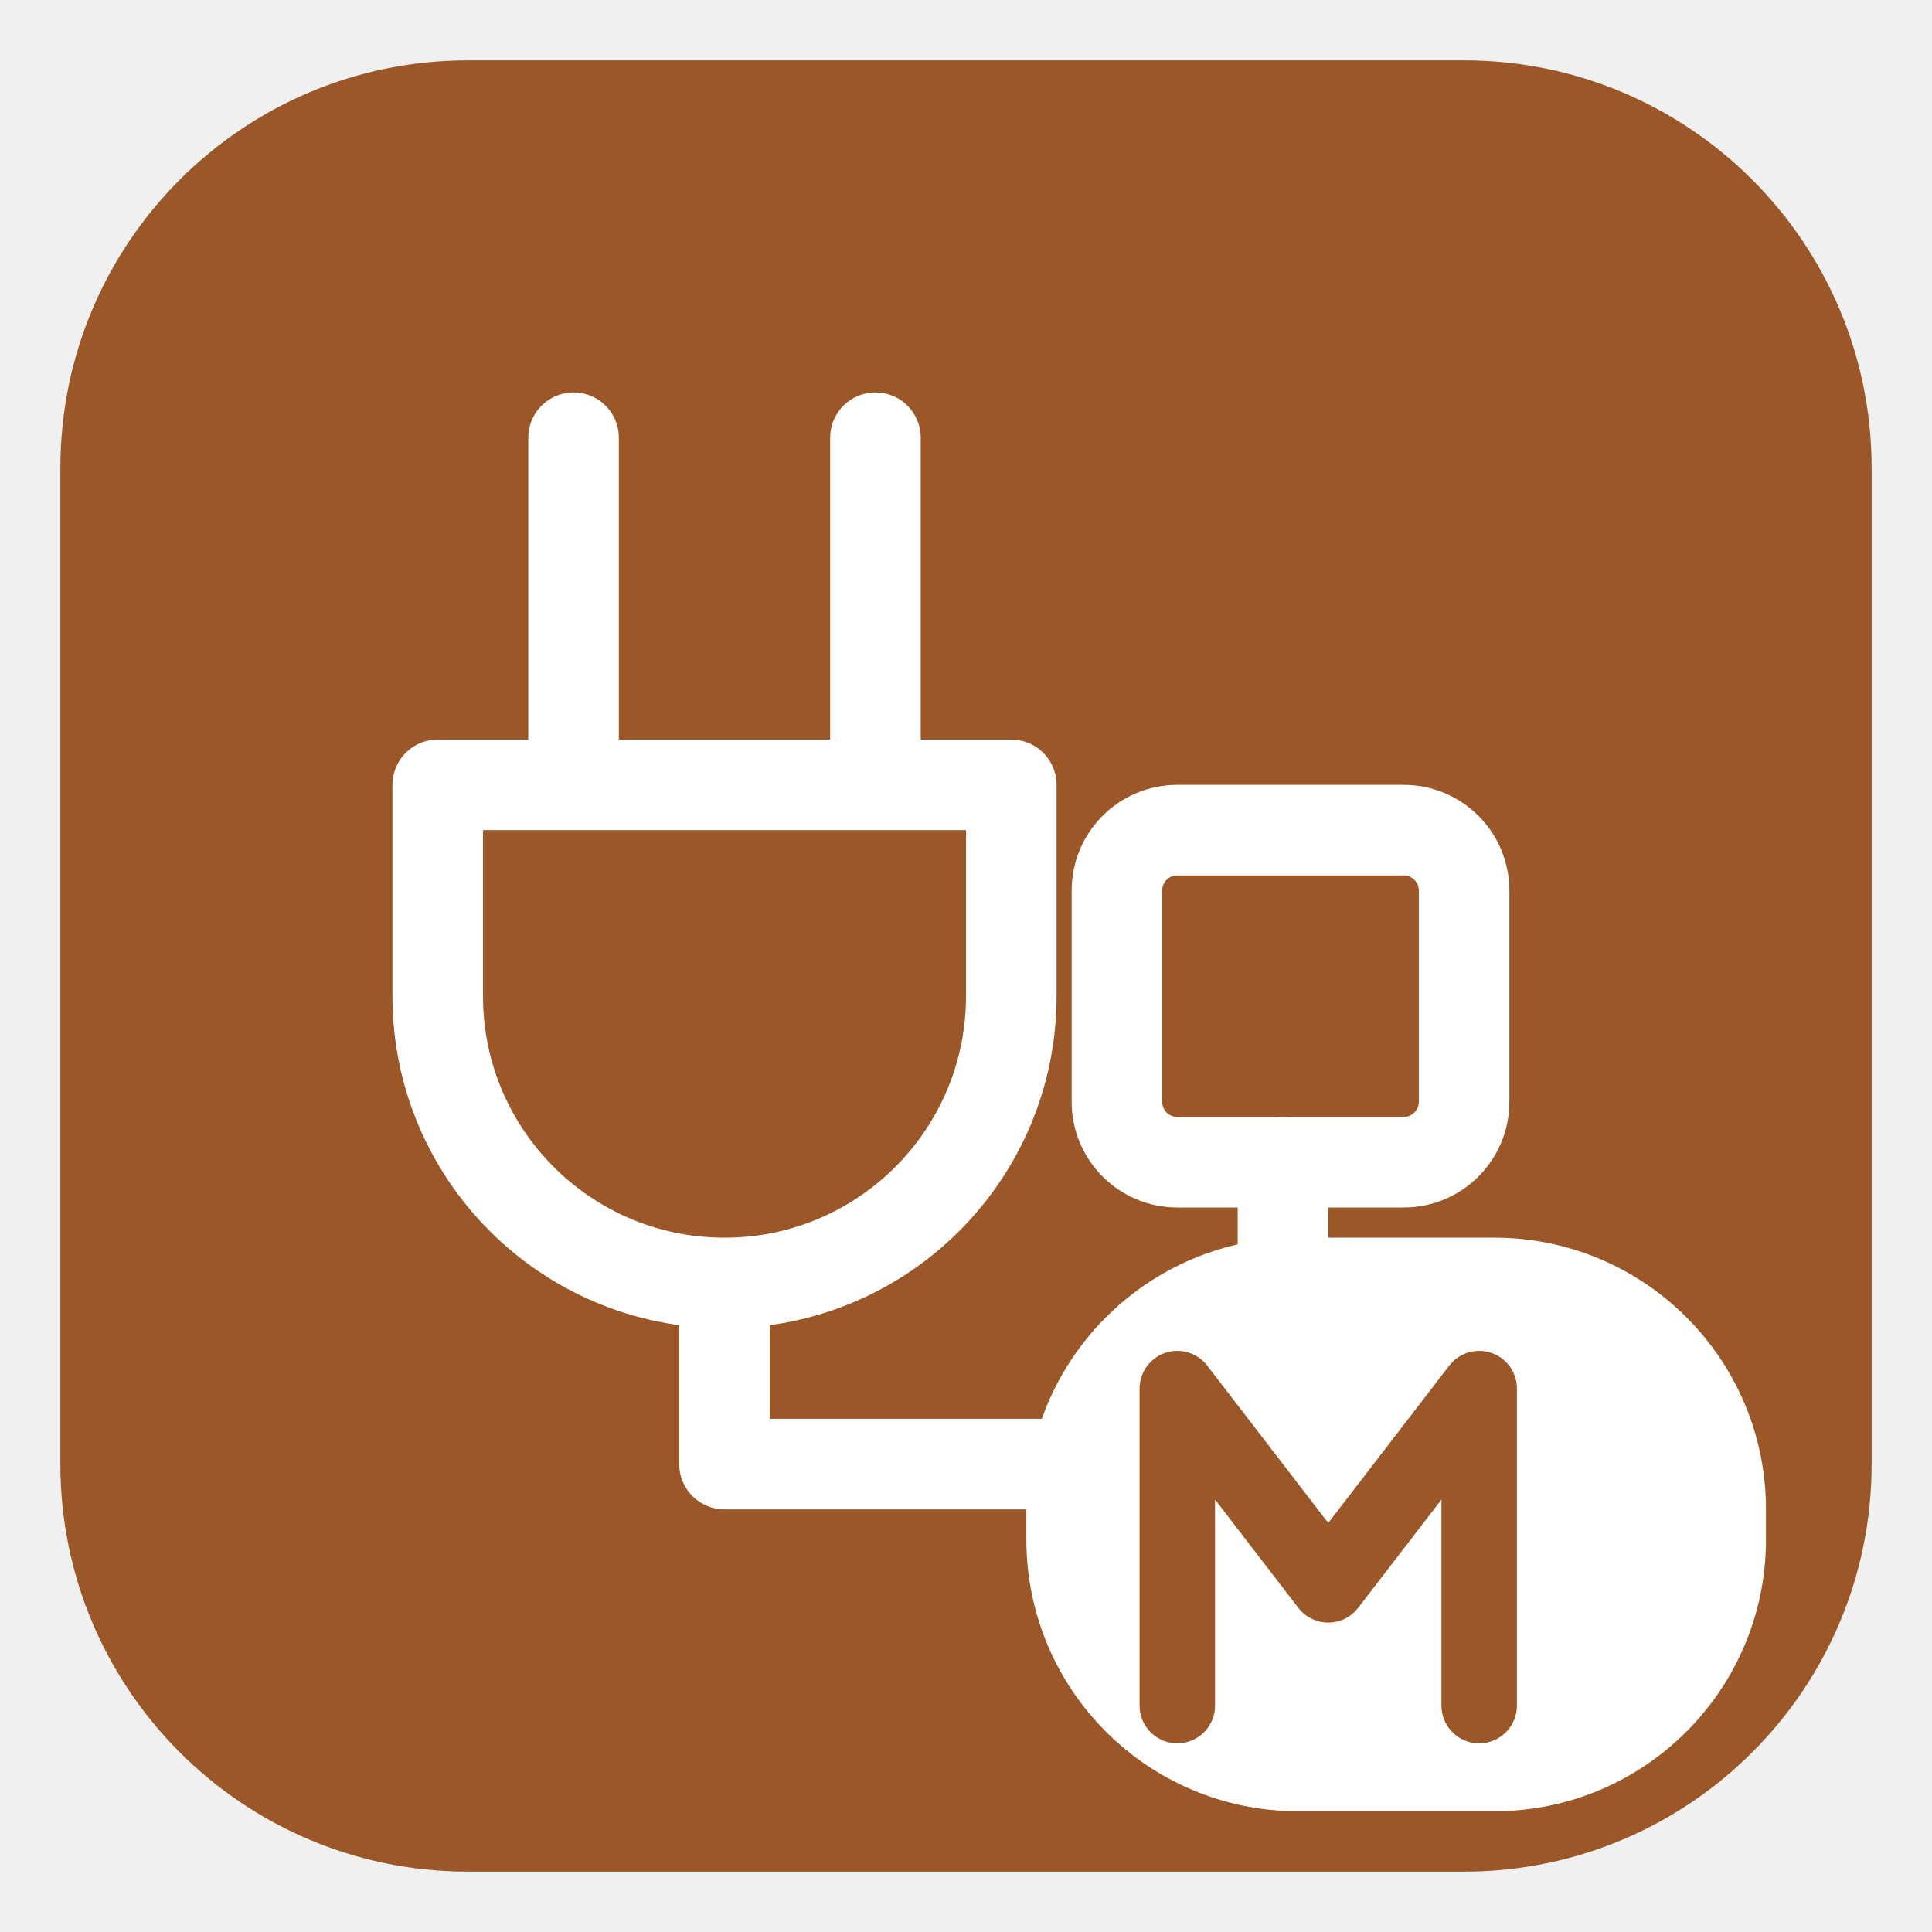
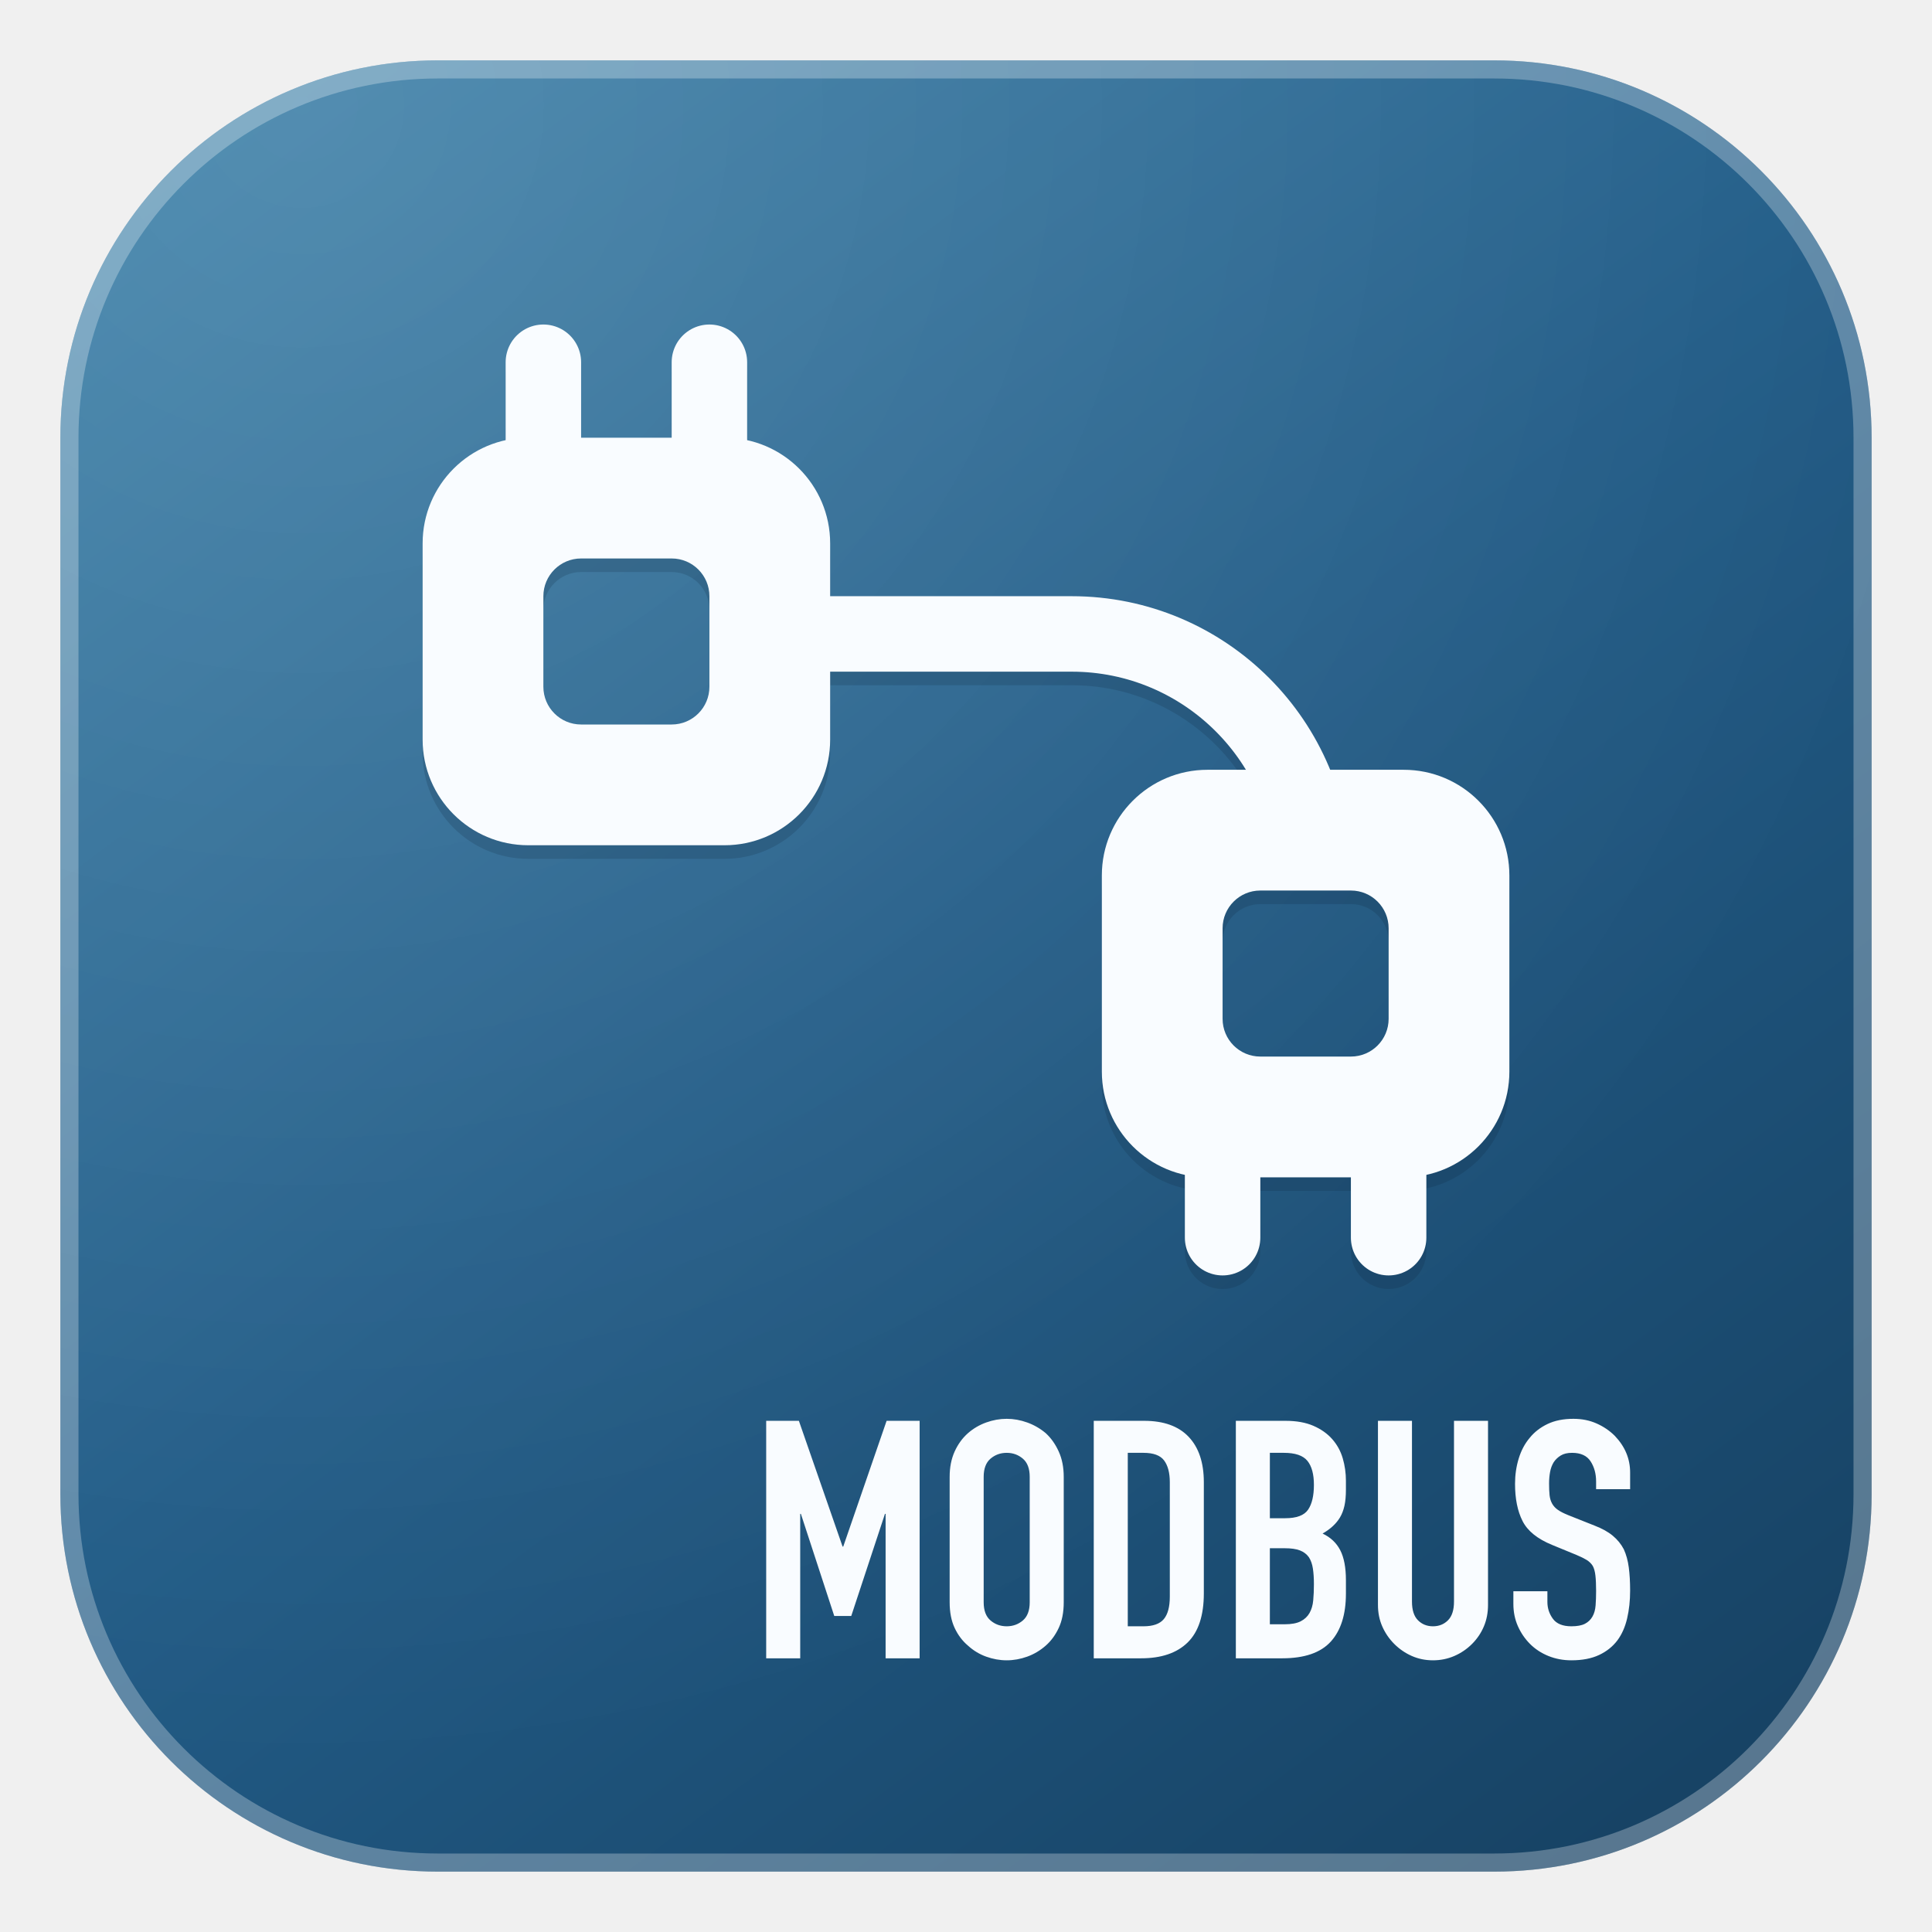
<svg xmlns="http://www.w3.org/2000/svg" width="1024" height="1024" viewBox="0 0 128 128">
-   <rect x="4" y="4" width="120" height="120" rx="27" fill="#9B5727" />
-   <g fill="none" stroke="#fff" stroke-width="6" stroke-linecap="round" stroke-linejoin="round">
-     <path d="M38 29v23m20-23v23M29 52h38v14a19 19 0 0 1-38 0ZM48 85v12h37V77" />
-     <rect x="74" y="55" width="23" height="22" rx="4" />
+   <defs>
+     <linearGradient id="base" x1="14" y1="4" x2="104" y2="124" gradientUnits="userSpaceOnUse">
+       <stop offset="0" stop-color="#387DA6" />
+       <stop offset="0.5" stop-color="#225C87" />
+       <stop offset="1" stop-color="#174365" />
+     </linearGradient>
+     <radialGradient id="light" cx="20" cy="7" r="110" gradientUnits="userSpaceOnUse">
+       <stop stop-color="#fff" stop-opacity=".14" />
+       <stop offset="1" stop-color="#fff" stop-opacity="0" />
+     </radialGradient>
+     <clipPath id="tile">
+       <rect x="4" y="4" width="120" height="120" rx="25" />
+     </clipPath>
+     <mask id="mark-mask" x="20" y="20" width="88" height="66" maskUnits="userSpaceOnUse">
+       <g stroke-linecap="round" stroke-linejoin="round">
+         <path d="M55 42h16a16 16 0 0 1 16 16M36 24v7m11-7v7m34 45v6m11-6v6" fill="none" stroke="#fff" stroke-width="5" />
+         <rect x="28" y="29" width="27" height="27" rx="7" fill="#fff" />
+         <rect x="73" y="51" width="27" height="27" rx="7" fill="#fff" />
+         <rect x="36" y="37" width="11" height="11" rx="2.5" fill="#000" />
+         <rect x="81" y="59" width="11" height="11" rx="2.5" fill="#000" />
+       </g>
+     </mask>
+     <g id="mark">
+       <rect x="20" y="20" width="88" height="66" fill="currentColor" mask="url(#mark-mask)" />
+     </g>
+   </defs>
+   <rect x="4" y="4" width="120" height="120" rx="25" fill="url(#base)" />
+   <g clip-path="url(#tile)">
+     <rect x="4" y="4" width="120" height="120" fill="url(#light)" />
  </g>
-   <rect x="68" y="82" width="49" height="38" rx="18" fill="#fff" />
-   <g fill="none" stroke="#9B5727" stroke-width="5" stroke-linecap="round" stroke-linejoin="round">
-     <path d="M78 113V92l10 13 10-13v21" />
+   <rect x="4.6" y="4.6" width="118.8" height="118.8" rx="24.4" fill="none" stroke="#FFFFFF" stroke-opacity=".28" stroke-width="1.2" />
+   <use href="#mark" color="#0B2439" transform="translate(0 0.9)" opacity="0.18" />
+   <use href="#mark" color="#F9FCFF" />
+   <g id="protocol-label" aria-label="MODBUS">
+     <path d="M50.762 109.867V94.133H52.928L55.823 102.464H55.867L58.74 94.133H60.928V109.867H58.674V100.298H58.63L56.398 107.061H55.271L53.061 100.298H53.016V109.867H50.762ZM62.917 97.845Q62.917 96.895 63.248 96.166Q63.58 95.436 64.132 94.95Q64.663 94.486 65.337 94.243Q66.011 94 66.696 94Q67.381 94 68.055 94.243Q68.729 94.486 69.282 94.95Q69.812 95.436 70.143 96.166Q70.475 96.895 70.475 97.845V106.155Q70.475 107.149 70.143 107.856Q69.812 108.564 69.282 109.028Q68.729 109.514 68.055 109.757Q67.381 110 66.696 110Q66.011 110 65.337 109.757Q64.663 109.514 64.132 109.028Q63.58 108.564 63.248 107.856Q62.917 107.149 62.917 106.155V97.845ZM65.171 106.155Q65.171 106.972 65.624 107.359Q66.077 107.746 66.696 107.746Q67.315 107.746 67.768 107.359Q68.221 106.972 68.221 106.155V97.845Q68.221 97.028 67.768 96.641Q67.315 96.254 66.696 96.254Q66.077 96.254 65.624 96.641Q65.171 97.028 65.171 97.845V106.155ZM72.464 109.867V94.133H75.801Q77.746 94.133 78.751 95.193Q79.757 96.254 79.757 98.199V105.558Q79.757 107.768 78.685 108.818Q77.613 109.867 75.602 109.867H72.464ZM74.718 96.254V107.746H75.757Q76.707 107.746 77.105 107.271Q77.503 106.796 77.503 105.779V98.199Q77.503 97.271 77.127 96.762Q76.751 96.254 75.757 96.254H74.718ZM81.878 109.867V94.133H85.171Q86.254 94.133 87.016 94.464Q87.779 94.796 88.265 95.348Q88.751 95.901 88.961 96.619Q89.171 97.337 89.171 98.11V98.685Q89.171 99.326 89.072 99.768Q88.972 100.21 88.773 100.541Q88.398 101.16 87.624 101.602Q88.42 101.978 88.795 102.707Q89.171 103.436 89.171 104.696V105.58Q89.171 107.657 88.166 108.762Q87.16 109.867 84.95 109.867H81.878ZM84.132 102.575V107.613H85.105Q85.79 107.613 86.177 107.414Q86.563 107.215 86.762 106.862Q86.961 106.508 87.005 106.022Q87.05 105.536 87.05 104.961Q87.05 104.365 86.983 103.923Q86.917 103.481 86.718 103.171Q86.497 102.862 86.121 102.718Q85.746 102.575 85.127 102.575H84.132ZM84.132 96.254V100.586H85.149Q86.276 100.586 86.663 100.022Q87.05 99.459 87.05 98.376Q87.05 97.315 86.619 96.785Q86.188 96.254 85.061 96.254H84.132ZM98.585 94.133V106.331Q98.585 107.105 98.309 107.757Q98.033 108.409 97.525 108.917Q97.016 109.425 96.353 109.713Q95.69 110 94.939 110Q94.188 110 93.536 109.713Q92.884 109.425 92.375 108.917Q91.867 108.409 91.58 107.757Q91.293 107.105 91.293 106.331V94.133H93.547V106.11Q93.547 106.95 93.945 107.348Q94.342 107.746 94.939 107.746Q95.536 107.746 95.933 107.348Q96.331 106.95 96.331 106.11V94.133H98.585ZM108 98.663H105.746V98.155Q105.746 97.381 105.381 96.818Q105.016 96.254 104.154 96.254Q103.69 96.254 103.403 96.431Q103.116 96.608 102.939 96.873Q102.762 97.16 102.696 97.525Q102.63 97.89 102.63 98.287Q102.63 98.751 102.663 99.061Q102.696 99.37 102.829 99.613Q102.961 99.856 103.215 100.033Q103.469 100.21 103.911 100.387L105.635 101.072Q106.387 101.359 106.851 101.746Q107.315 102.133 107.58 102.641Q107.823 103.171 107.911 103.845Q108 104.519 108 105.381Q108 106.376 107.801 107.227Q107.602 108.077 107.16 108.674Q106.696 109.293 105.945 109.646Q105.193 110 104.11 110Q103.293 110 102.585 109.713Q101.878 109.425 101.37 108.917Q100.862 108.409 100.563 107.735Q100.265 107.061 100.265 106.265V105.425H102.519V106.133Q102.519 106.751 102.884 107.249Q103.248 107.746 104.11 107.746Q104.685 107.746 105.005 107.58Q105.326 107.414 105.503 107.105Q105.679 106.796 105.712 106.365Q105.746 105.934 105.746 105.403Q105.746 104.785 105.701 104.387Q105.657 103.989 105.525 103.746Q105.37 103.503 105.116 103.348Q104.862 103.193 104.442 103.017L102.829 102.354Q101.37 101.757 100.873 100.773Q100.375 99.79 100.375 98.309Q100.375 97.425 100.619 96.63Q100.862 95.834 101.348 95.26Q101.812 94.685 102.53 94.343Q103.248 94 104.243 94Q105.083 94 105.779 94.309Q106.475 94.619 106.983 95.127Q108 96.188 108 97.558V98.663Z" fill="#F9FCFF" aria-label="MODBUS" />
  </g>
</svg>
